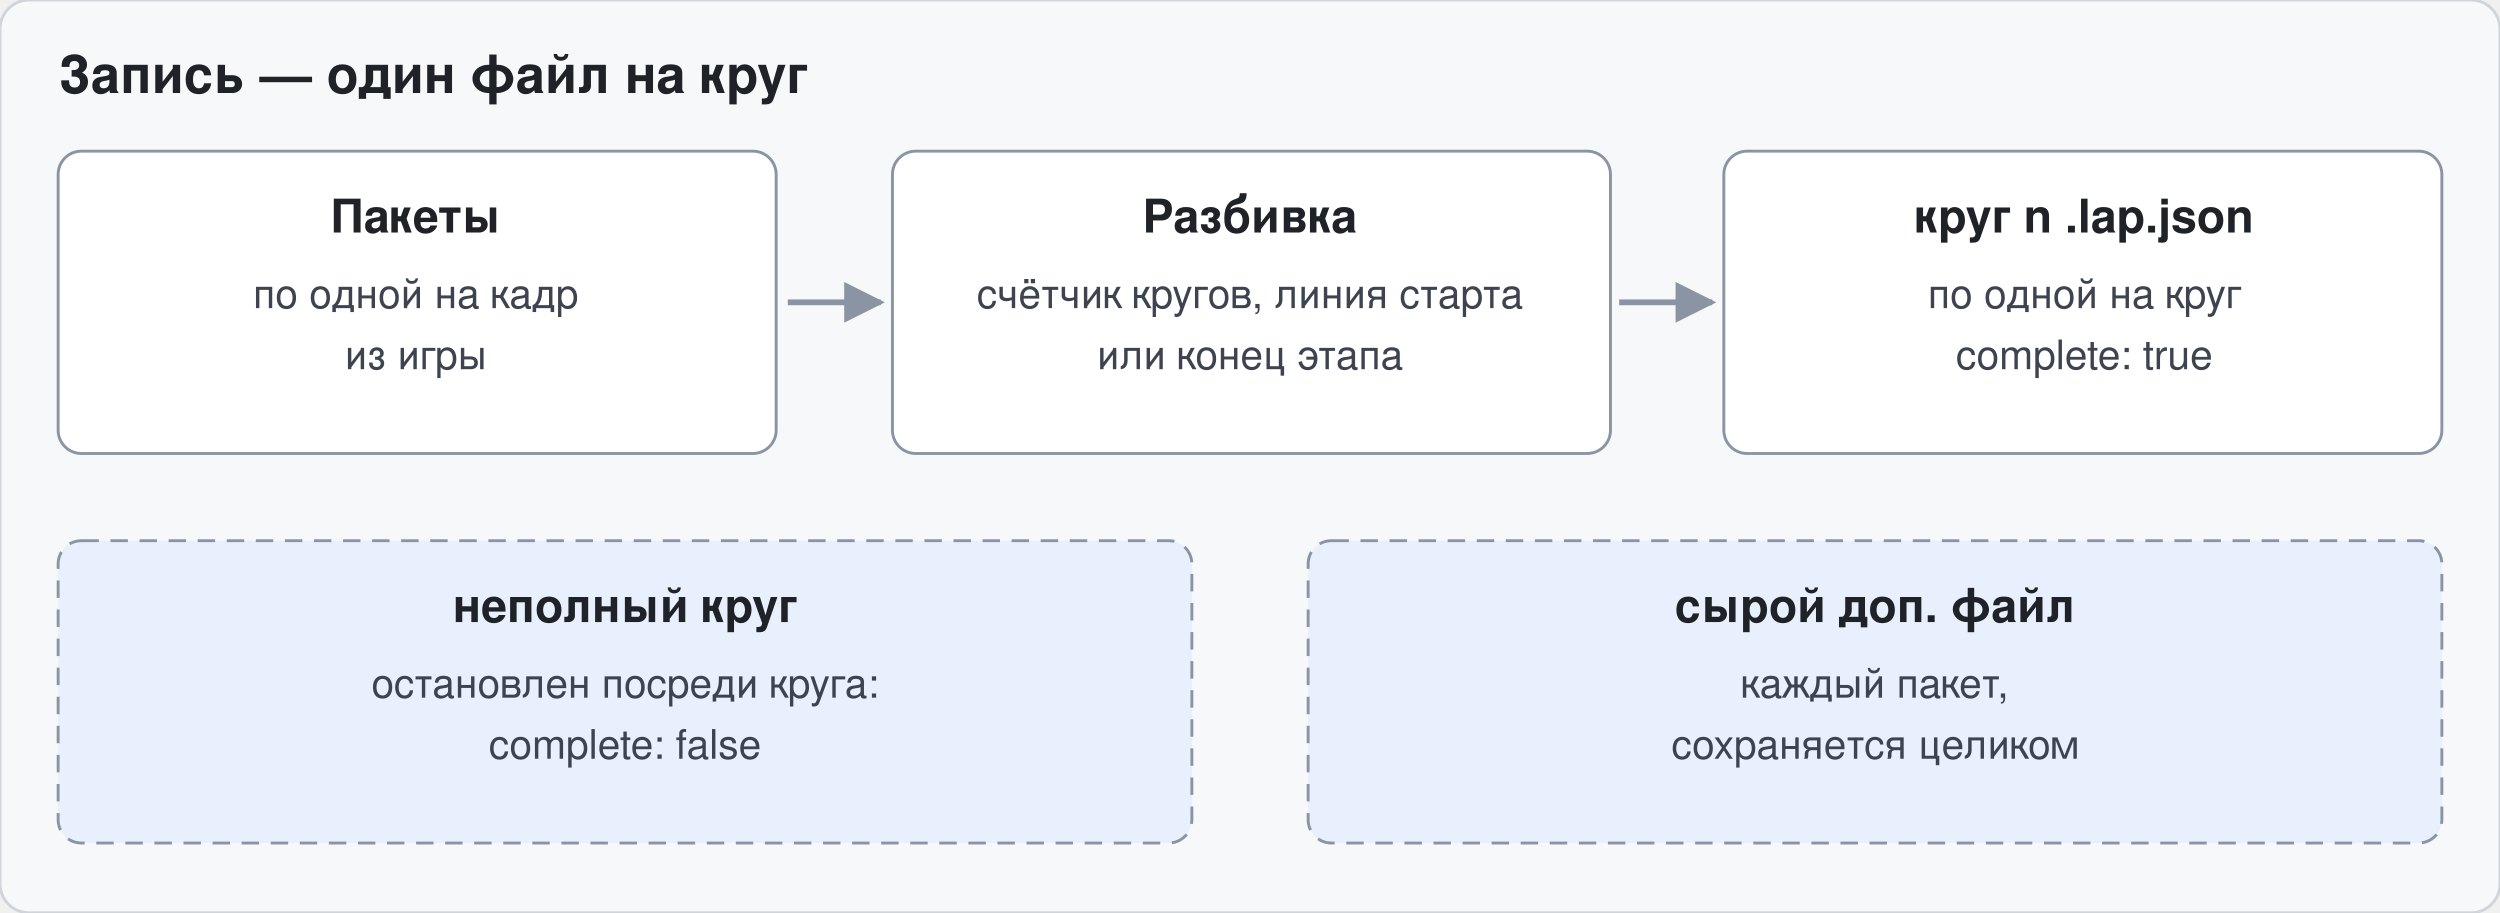
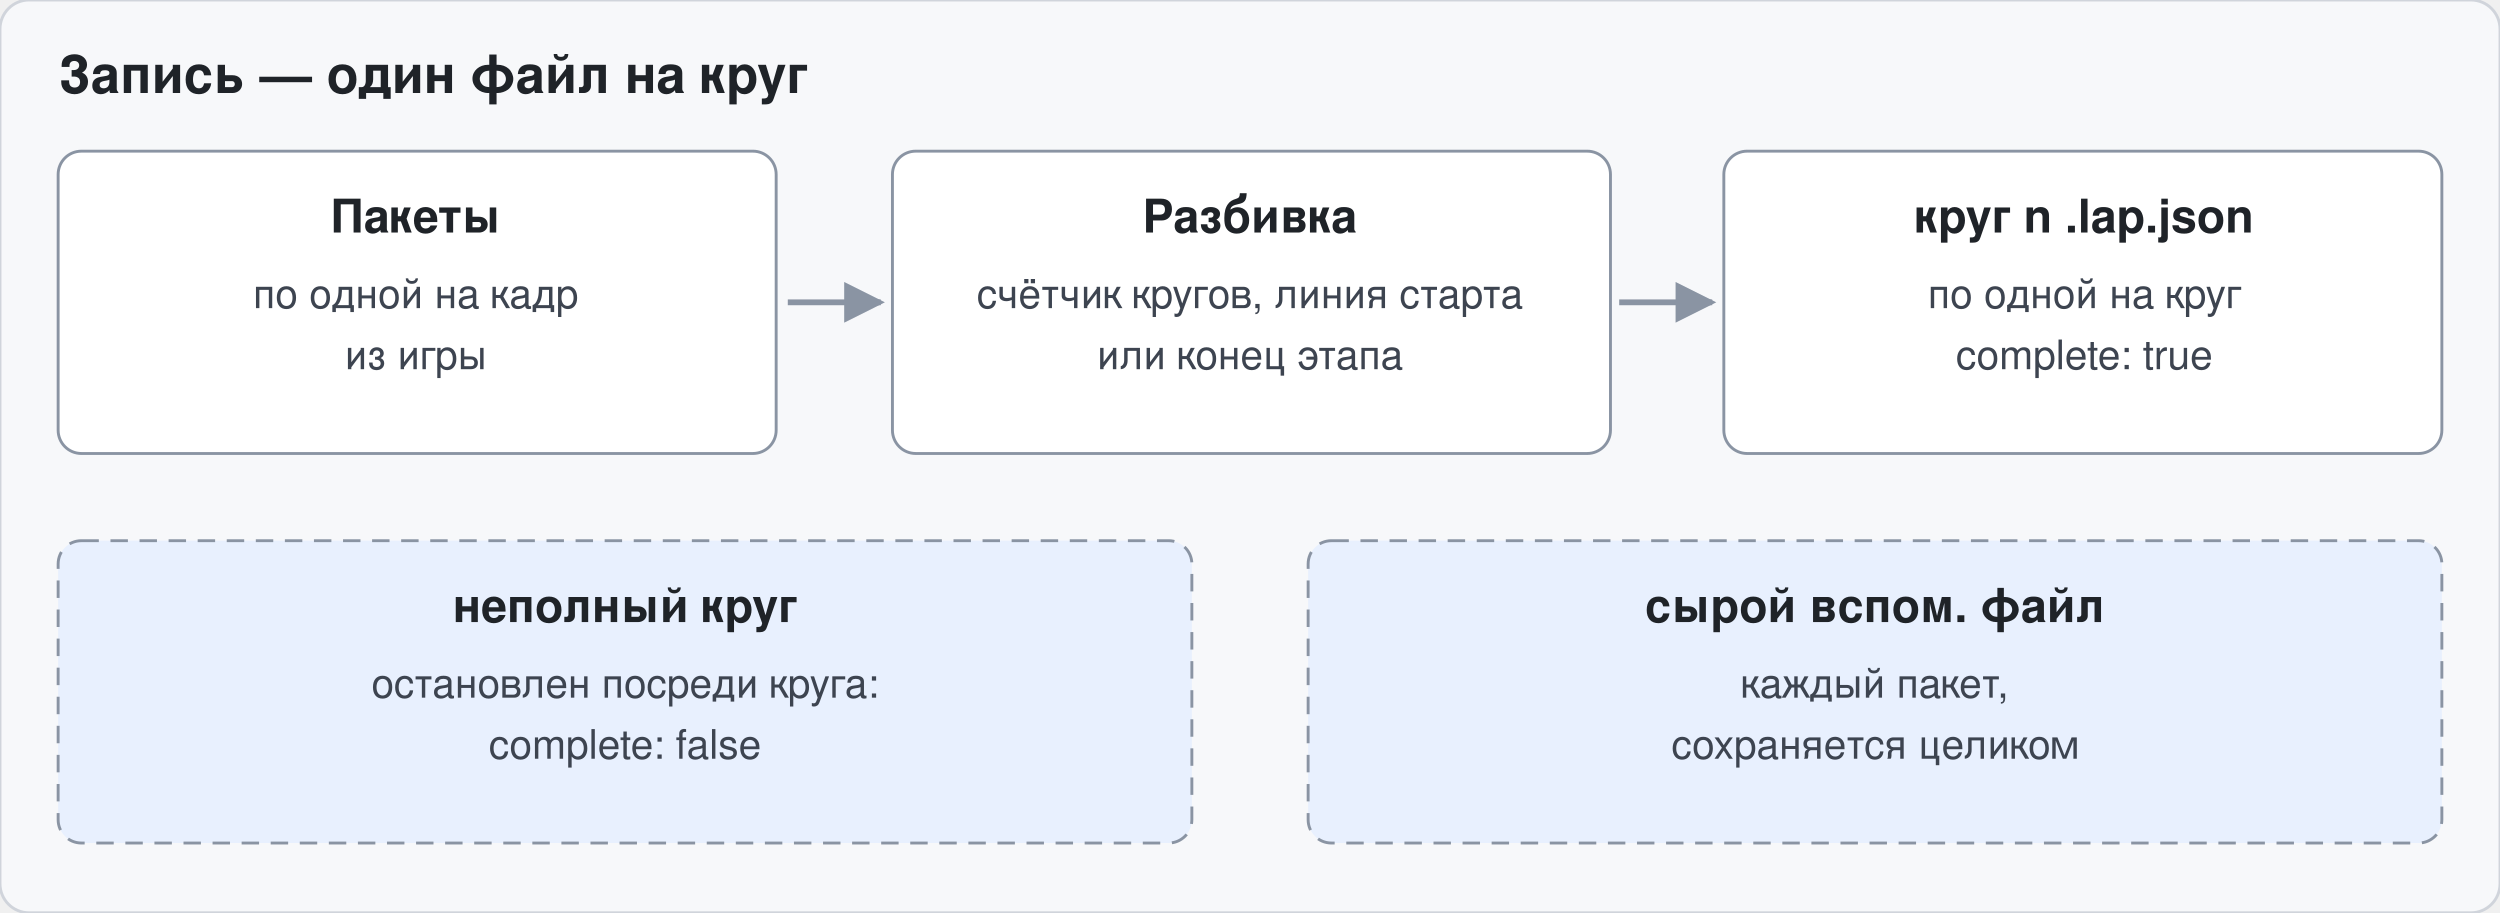
<svg xmlns="http://www.w3.org/2000/svg" width="860" height="314" viewBox="0 0 860 314" role="img" aria-label="A recording becomes one file per lap">
  <rect width="860" height="314" rx="10" fill="#f7f8fa" stroke="#d0d4db" />
  <defs>
    <marker id="a" viewBox="0 0 10 10" refX="9" refY="5" markerWidth="7" markerHeight="7" orient="auto-start-reverse">
      <path d="M0,0 L10,5 L0,10 z" fill="#8a94a3" />
    </marker>
  </defs>
  <text x="20" y="32" font-family="Segoe UI,Helvetica,Arial,sans-serif" font-size="18" font-weight="600" fill="#1f2328" text-anchor="start">Запись — один файл на круг</text>
  <rect x="20" y="52" width="247" height="104" rx="8" fill="#ffffff" stroke="#8a94a3" />
  <text x="143" y="80" font-family="Segoe UI,Helvetica,Arial,sans-serif" font-size="16" font-weight="600" fill="#1f2328" text-anchor="middle">Пакеты</text>
  <text x="143" y="106" font-family="Segoe UI,Helvetica,Arial,sans-serif" font-size="14" font-weight="400" fill="#3d4450" text-anchor="middle">по одной на кадр</text>
  <text x="143" y="127" font-family="Segoe UI,Helvetica,Arial,sans-serif" font-size="14" font-weight="400" fill="#3d4450" text-anchor="middle">из игры</text>
  <rect x="307" y="52" width="247" height="104" rx="8" fill="#ffffff" stroke="#8a94a3" />
  <text x="430" y="80" font-family="Segoe UI,Helvetica,Arial,sans-serif" font-size="16" font-weight="600" fill="#1f2328" text-anchor="middle">Разбивка</text>
  <text x="430" y="106" font-family="Segoe UI,Helvetica,Arial,sans-serif" font-size="14" font-weight="400" fill="#3d4450" text-anchor="middle">счётчик кругов, линия старта</text>
  <text x="430" y="127" font-family="Segoe UI,Helvetica,Arial,sans-serif" font-size="14" font-weight="400" fill="#3d4450" text-anchor="middle">или конец этапа</text>
  <rect x="593" y="52" width="247" height="104" rx="8" fill="#ffffff" stroke="#8a94a3" />
  <text x="717" y="80" font-family="Segoe UI,Helvetica,Arial,sans-serif" font-size="16" font-weight="600" fill="#1f2328" text-anchor="middle">круг n .lap.json</text>
  <text x="717" y="106" font-family="Segoe UI,Helvetica,Arial,sans-serif" font-size="14" font-weight="400" fill="#3d4450" text-anchor="middle">по одной на круг</text>
  <text x="717" y="127" font-family="Segoe UI,Helvetica,Arial,sans-serif" font-size="14" font-weight="400" fill="#3d4450" text-anchor="middle">complete: true</text>
  <line x1="271" y1="104.0" x2="303" y2="104.0" stroke="#8a94a3" stroke-width="2" marker-end="url(#a)" />
  <line x1="557" y1="104.0" x2="589" y2="104.0" stroke="#8a94a3" stroke-width="2" marker-end="url(#a)" />
  <rect x="20" y="186" width="390" height="104" rx="8" fill="#e8f0fe" stroke="#8a94a3" stroke-dasharray="6 4" />
  <text x="215" y="214" font-family="Segoe UI,Helvetica,Arial,sans-serif" font-size="16" font-weight="600" fill="#1f2328" text-anchor="middle">неполный круг</text>
  <text x="215" y="240" font-family="Segoe UI,Helvetica,Arial,sans-serif" font-size="14" font-weight="400" fill="#3d4450" text-anchor="middle">остановлен посреди круга:</text>
  <text x="215" y="261" font-family="Segoe UI,Helvetica,Arial,sans-serif" font-size="14" font-weight="400" fill="#3d4450" text-anchor="middle">complete: false</text>
  <rect x="450" y="186" width="390" height="104" rx="8" fill="#e8f0fe" stroke="#8a94a3" stroke-dasharray="6 4" />
-   <text x="645" y="214" font-family="Segoe UI,Helvetica,Arial,sans-serif" font-size="16" font-weight="600" fill="#1f2328" text-anchor="middle">сырой доп. файл</text>
+   <text x="645" y="214" font-family="Segoe UI,Helvetica,Arial,sans-serif" font-size="16" font-weight="600" fill="#1f2328" text-anchor="middle">сырой вспом. файл</text>
  <text x="645" y="240" font-family="Segoe UI,Helvetica,Arial,sans-serif" font-size="14" font-weight="400" fill="#3d4450" text-anchor="middle">каждый пакет,</text>
  <text x="645" y="261" font-family="Segoe UI,Helvetica,Arial,sans-serif" font-size="14" font-weight="400" fill="#3d4450" text-anchor="middle">сохраняется целиком</text>
</svg>
